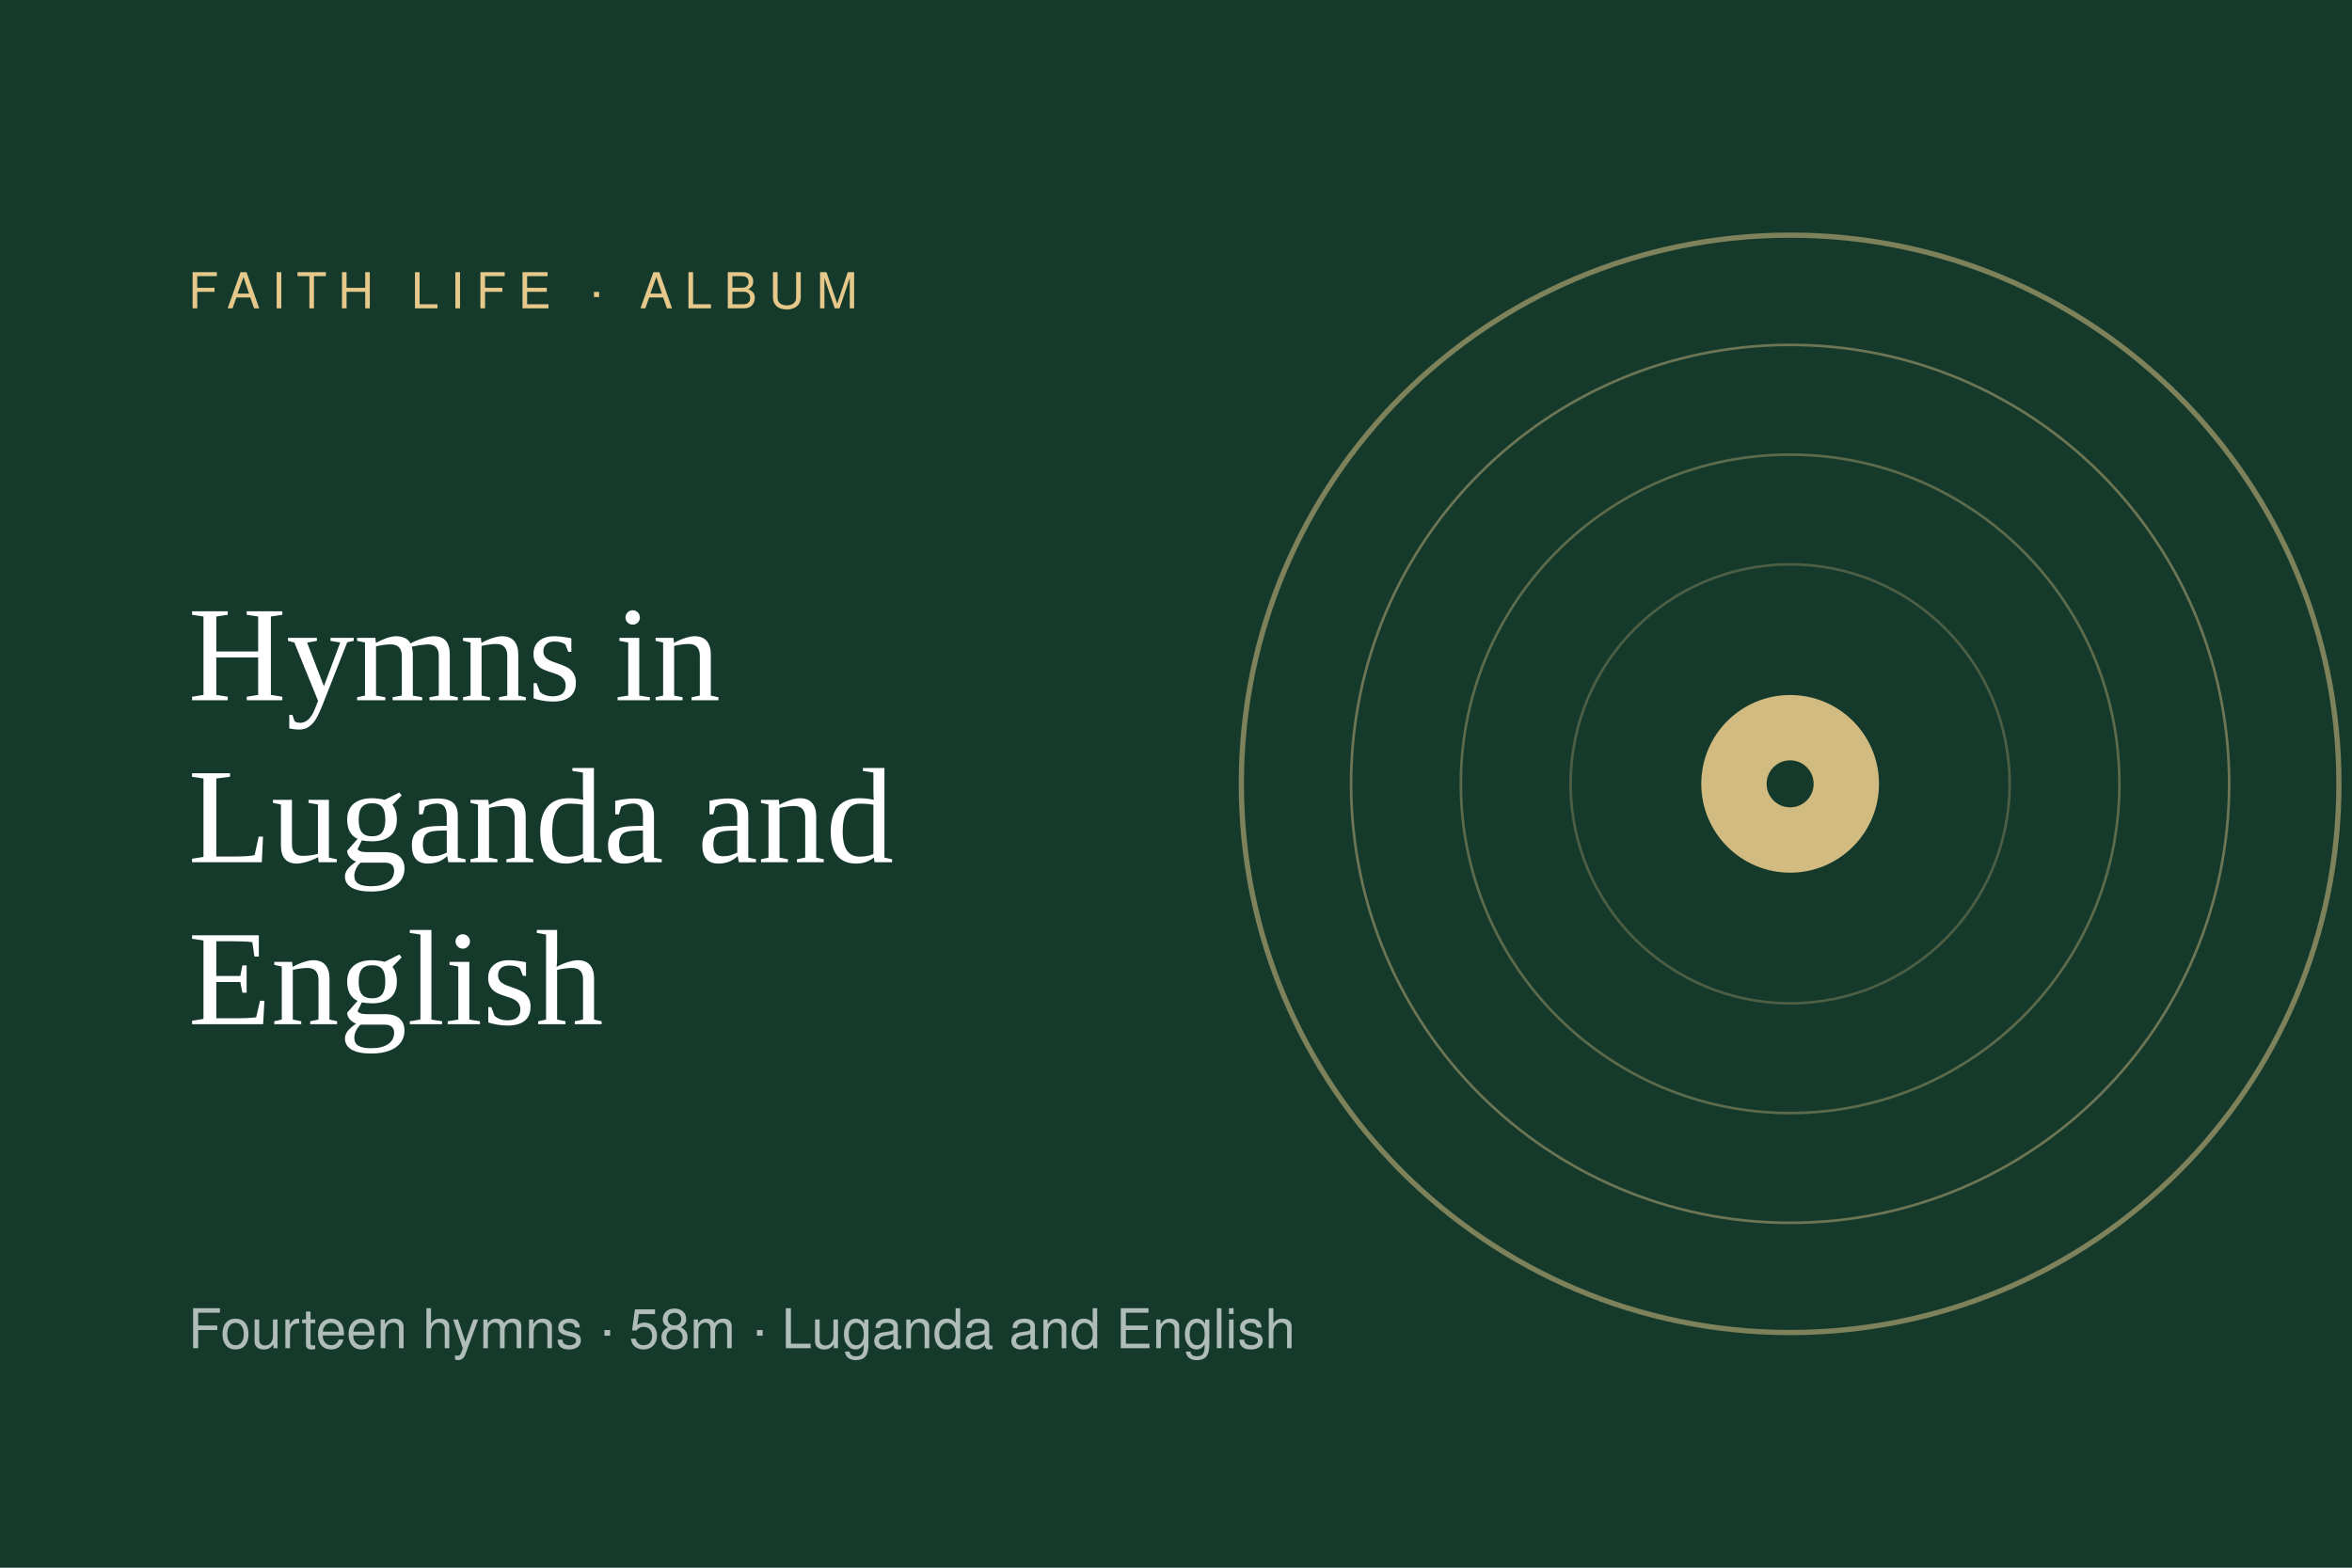
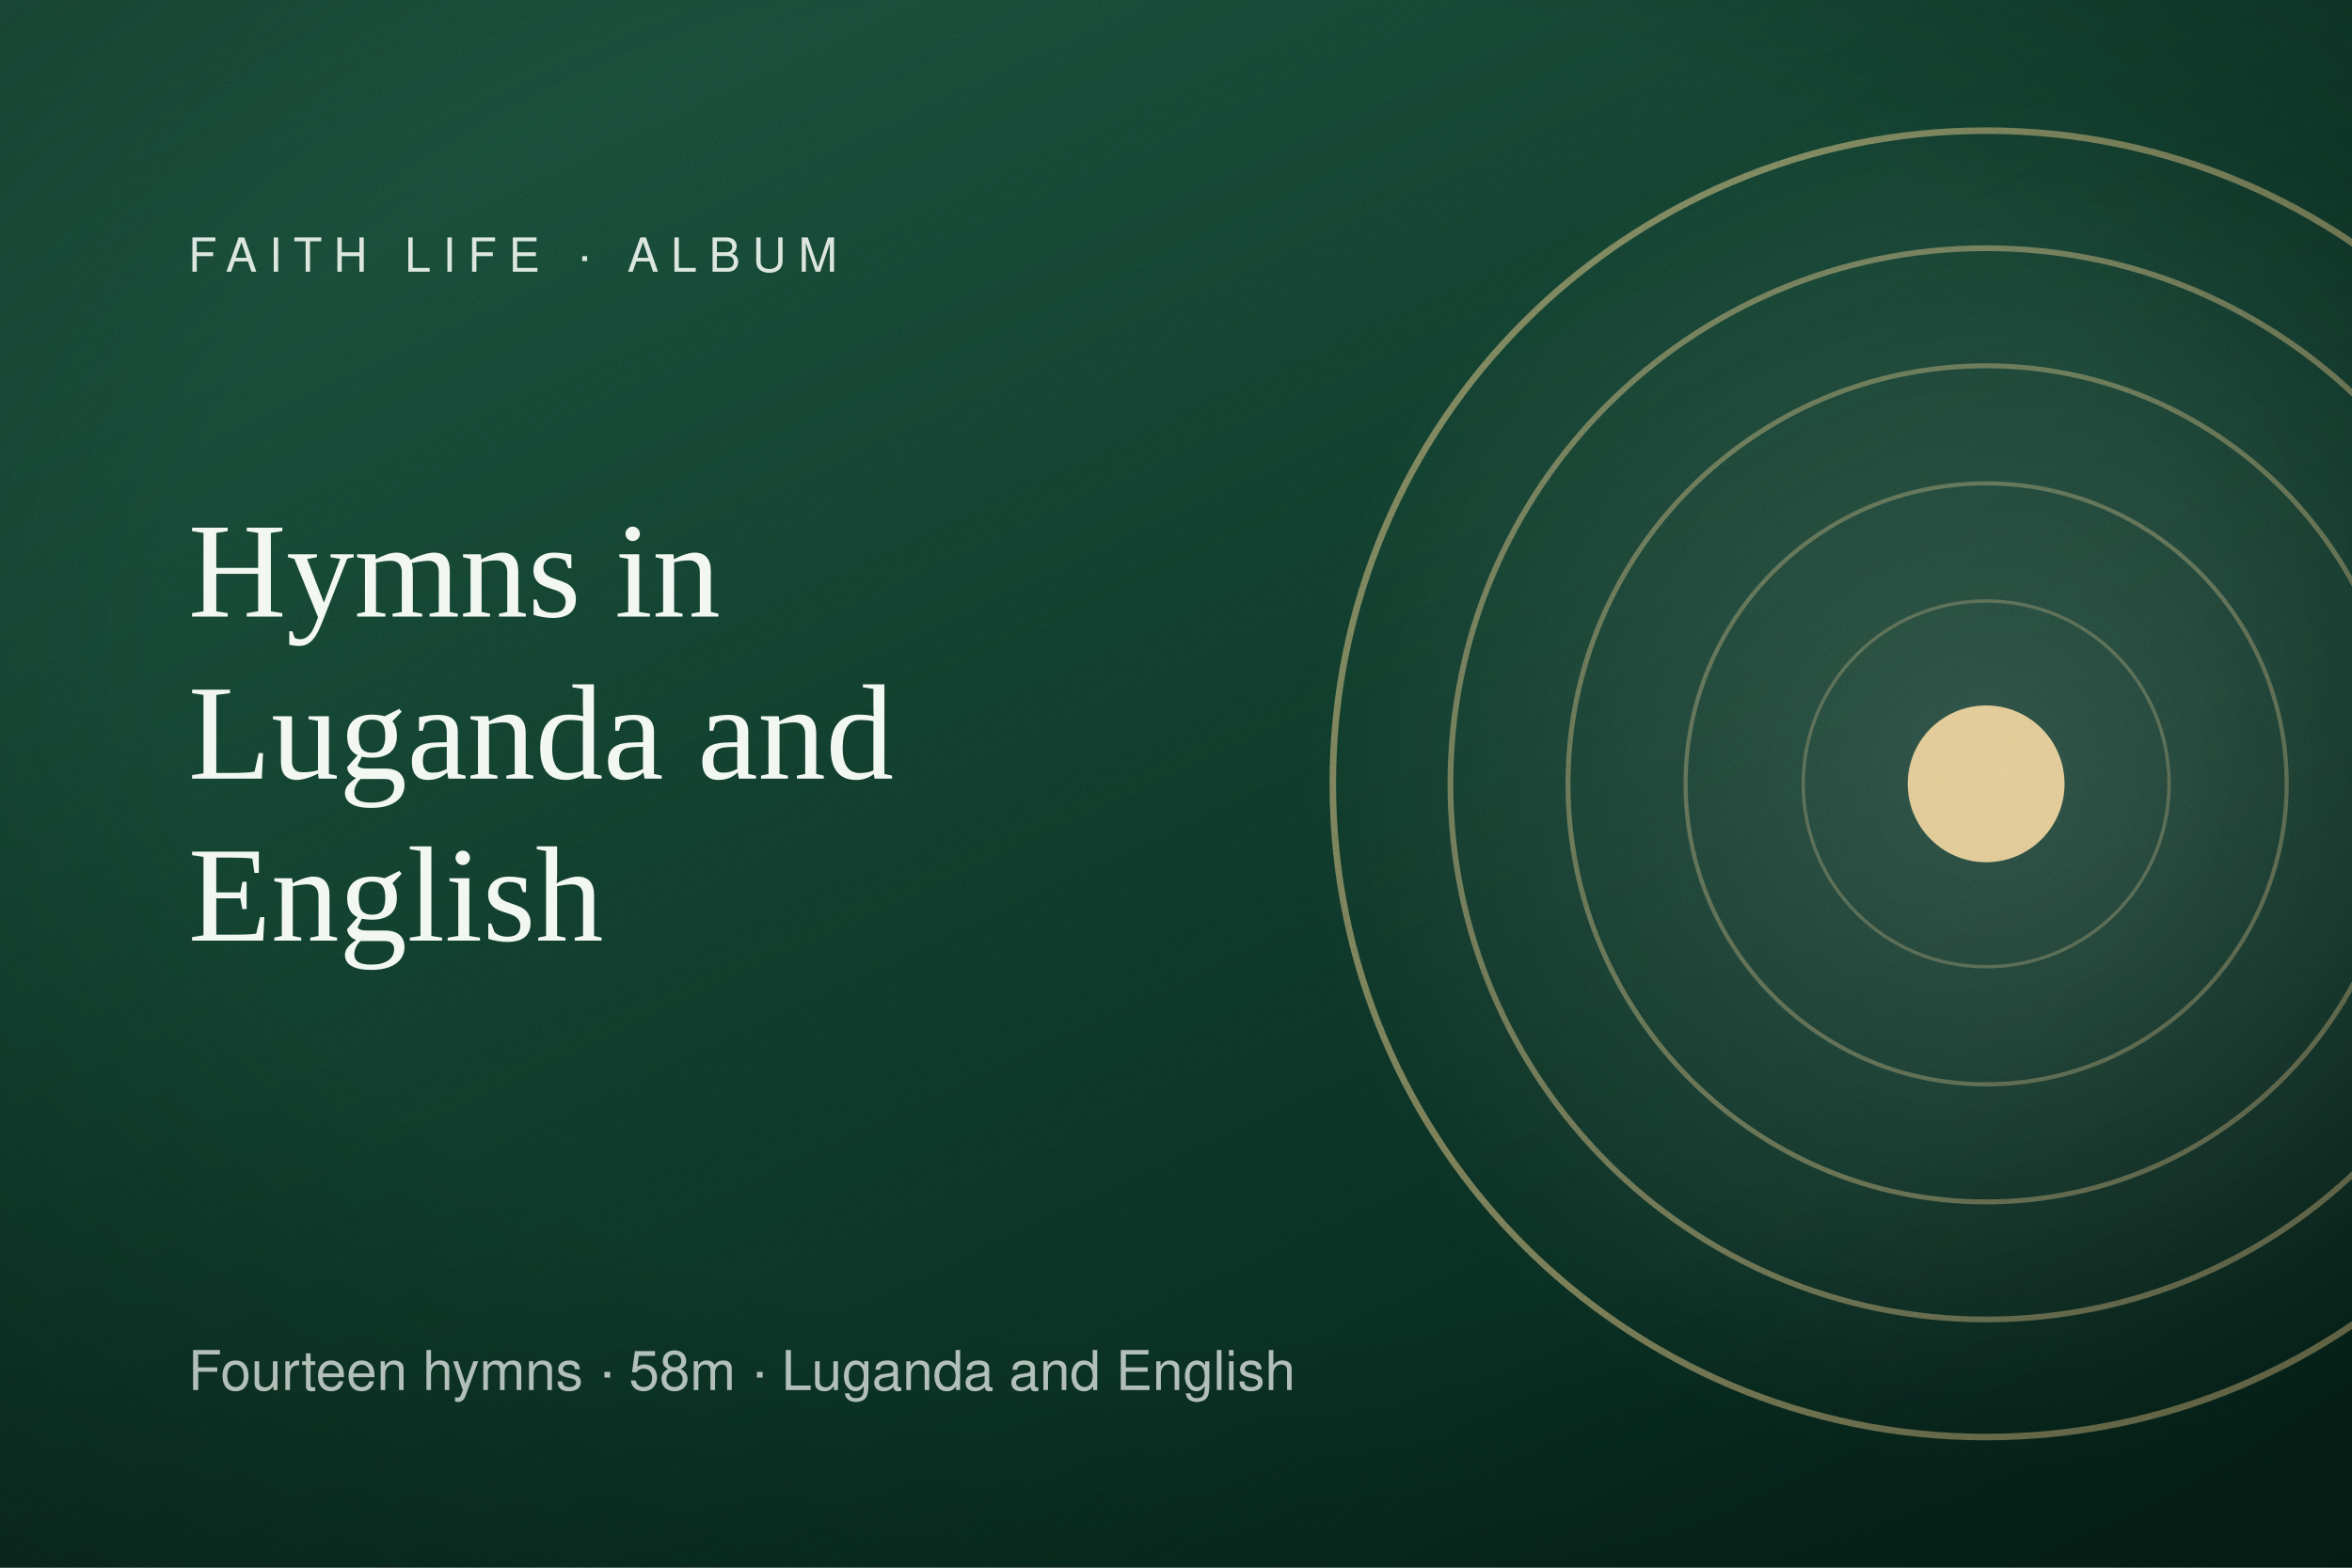
<svg xmlns="http://www.w3.org/2000/svg" viewBox="0 0 900 600" width="900" height="600" role="img" aria-label="Hymns in Luganda and English">
-   <rect width="900" height="600" fill="#153a2c" />
-   <g transform="translate(685,300)">
-     <circle r="210" fill="none" stroke="#e6c98a" stroke-width="2" opacity="0.5" />
-     <circle r="168" fill="none" stroke="#e6c98a" stroke-width="1" opacity="0.42" />
-     <circle r="126" fill="none" stroke="#e6c98a" stroke-width="1" opacity="0.34" />
-     <circle r="84" fill="none" stroke="#e6c98a" stroke-width="1" opacity="0.26" />
-     <circle r="34" fill="#e6c98a" opacity="0.9" />
-     <circle r="9" fill="#153a2c" />
+   <defs>
+     <linearGradient id="ramp11" x1="0" y1="0" x2="0.7" y2="1">
+       <stop offset="0" stop-color="#1d5540" />
+       <stop offset="1" stop-color="#07281d" />
+     </linearGradient>
+     <radialGradient id="glow11" cx="0.5" cy="0.5" r="0.5">
+       <stop offset="0" stop-color="#fff" stop-opacity="0.55" />
+       <stop offset="1" stop-color="#fff" stop-opacity="0" />
+     </radialGradient>
+     <radialGradient id="vig11" cx="0.5" cy="0.42" r="0.78">
+       <stop offset="0.55" stop-color="#000" stop-opacity="0" />
+       <stop offset="1" stop-color="#000" stop-opacity="0.34" />
+     </radialGradient>
+     <filter id="grain11" x="0" y="0" width="100%" height="100%">
+       <feTurbulence type="fractalNoise" baseFrequency="0.85" numOctaves="3" seed="11" />
+       <feColorMatrix type="saturate" values="0" />
+     </filter>
+     <filter id="soft11" x="-30%" y="-30%" width="160%" height="160%">
+       <feGaussianBlur stdDeviation="26" />
+     </filter>
+   </defs>
+   <rect width="900" height="600" fill="url(#ramp11)" />
+   <g transform="translate(760,300)" fill="none" stroke="#e6c98a">
+     <circle r="250" stroke-width="2.5" opacity="0.5" />
+     <circle r="205" stroke-width="2.2" opacity="0.44" />
+     <circle r="160" stroke-width="1.9" opacity="0.38" />
+     <circle r="115" stroke-width="1.6" opacity="0.32" />
+     <circle r="70" stroke-width="1.3" opacity="0.26" />
+     <circle r="30" fill="#e6c98a" stroke="none" opacity="0.95" />
  </g>
-   <text x="72" y="118" font-family="'Helvetica Neue', Helvetica, Arial, sans-serif" font-size="19" letter-spacing="4.5" fill="#e6c98a">FAITH LIFE · ALBUM</text>
-   <text x="72" y="268" font-family="Georgia, 'Times New Roman', serif" font-size="52" fill="#ffffff">Hymns in</text>
-   <text x="72" y="330" font-family="Georgia, 'Times New Roman', serif" font-size="52" fill="#ffffff">Luganda and</text>
-   <text x="72" y="392" font-family="Georgia, 'Times New Roman', serif" font-size="52" fill="#ffffff">English</text>
-   <text x="72" y="516" font-family="'Helvetica Neue', Helvetica, Arial, sans-serif" font-size="21" fill="#ffffff" opacity="0.66">Fourteen hymns · 58m · Luganda and English</text>
+   <circle cx="760" cy="300" r="260" fill="url(#glow11)" opacity="0.28" />
+   <rect width="900" height="600" fill="url(#vig11)" />
+   <rect width="900" height="600" filter="url(#grain11)" opacity="0.13" style="mix-blend-mode:overlay" />
+   <text x="72" y="104" font-family="'Helvetica Neue', Helvetica, Arial, sans-serif" font-size="18" letter-spacing="4.6" fill="#f2f7f2" opacity="0.9">FAITH LIFE · ALBUM</text>
+   <text x="72" y="236" text-anchor="start" font-family="Georgia, 'Times New Roman', serif" font-size="52" fill="#f2f7f2">Hymns in</text>
+   <text x="72" y="298" text-anchor="start" font-family="Georgia, 'Times New Roman', serif" font-size="52" fill="#f2f7f2">Luganda and</text>
+   <text x="72" y="360" text-anchor="start" font-family="Georgia, 'Times New Roman', serif" font-size="52" fill="#f2f7f2">English</text>
+   <text x="72" y="532" font-family="'Helvetica Neue', Helvetica, Arial, sans-serif" font-size="21" fill="#f2f7f2" opacity="0.72">Fourteen hymns · 58m · Luganda and English</text>
</svg>
